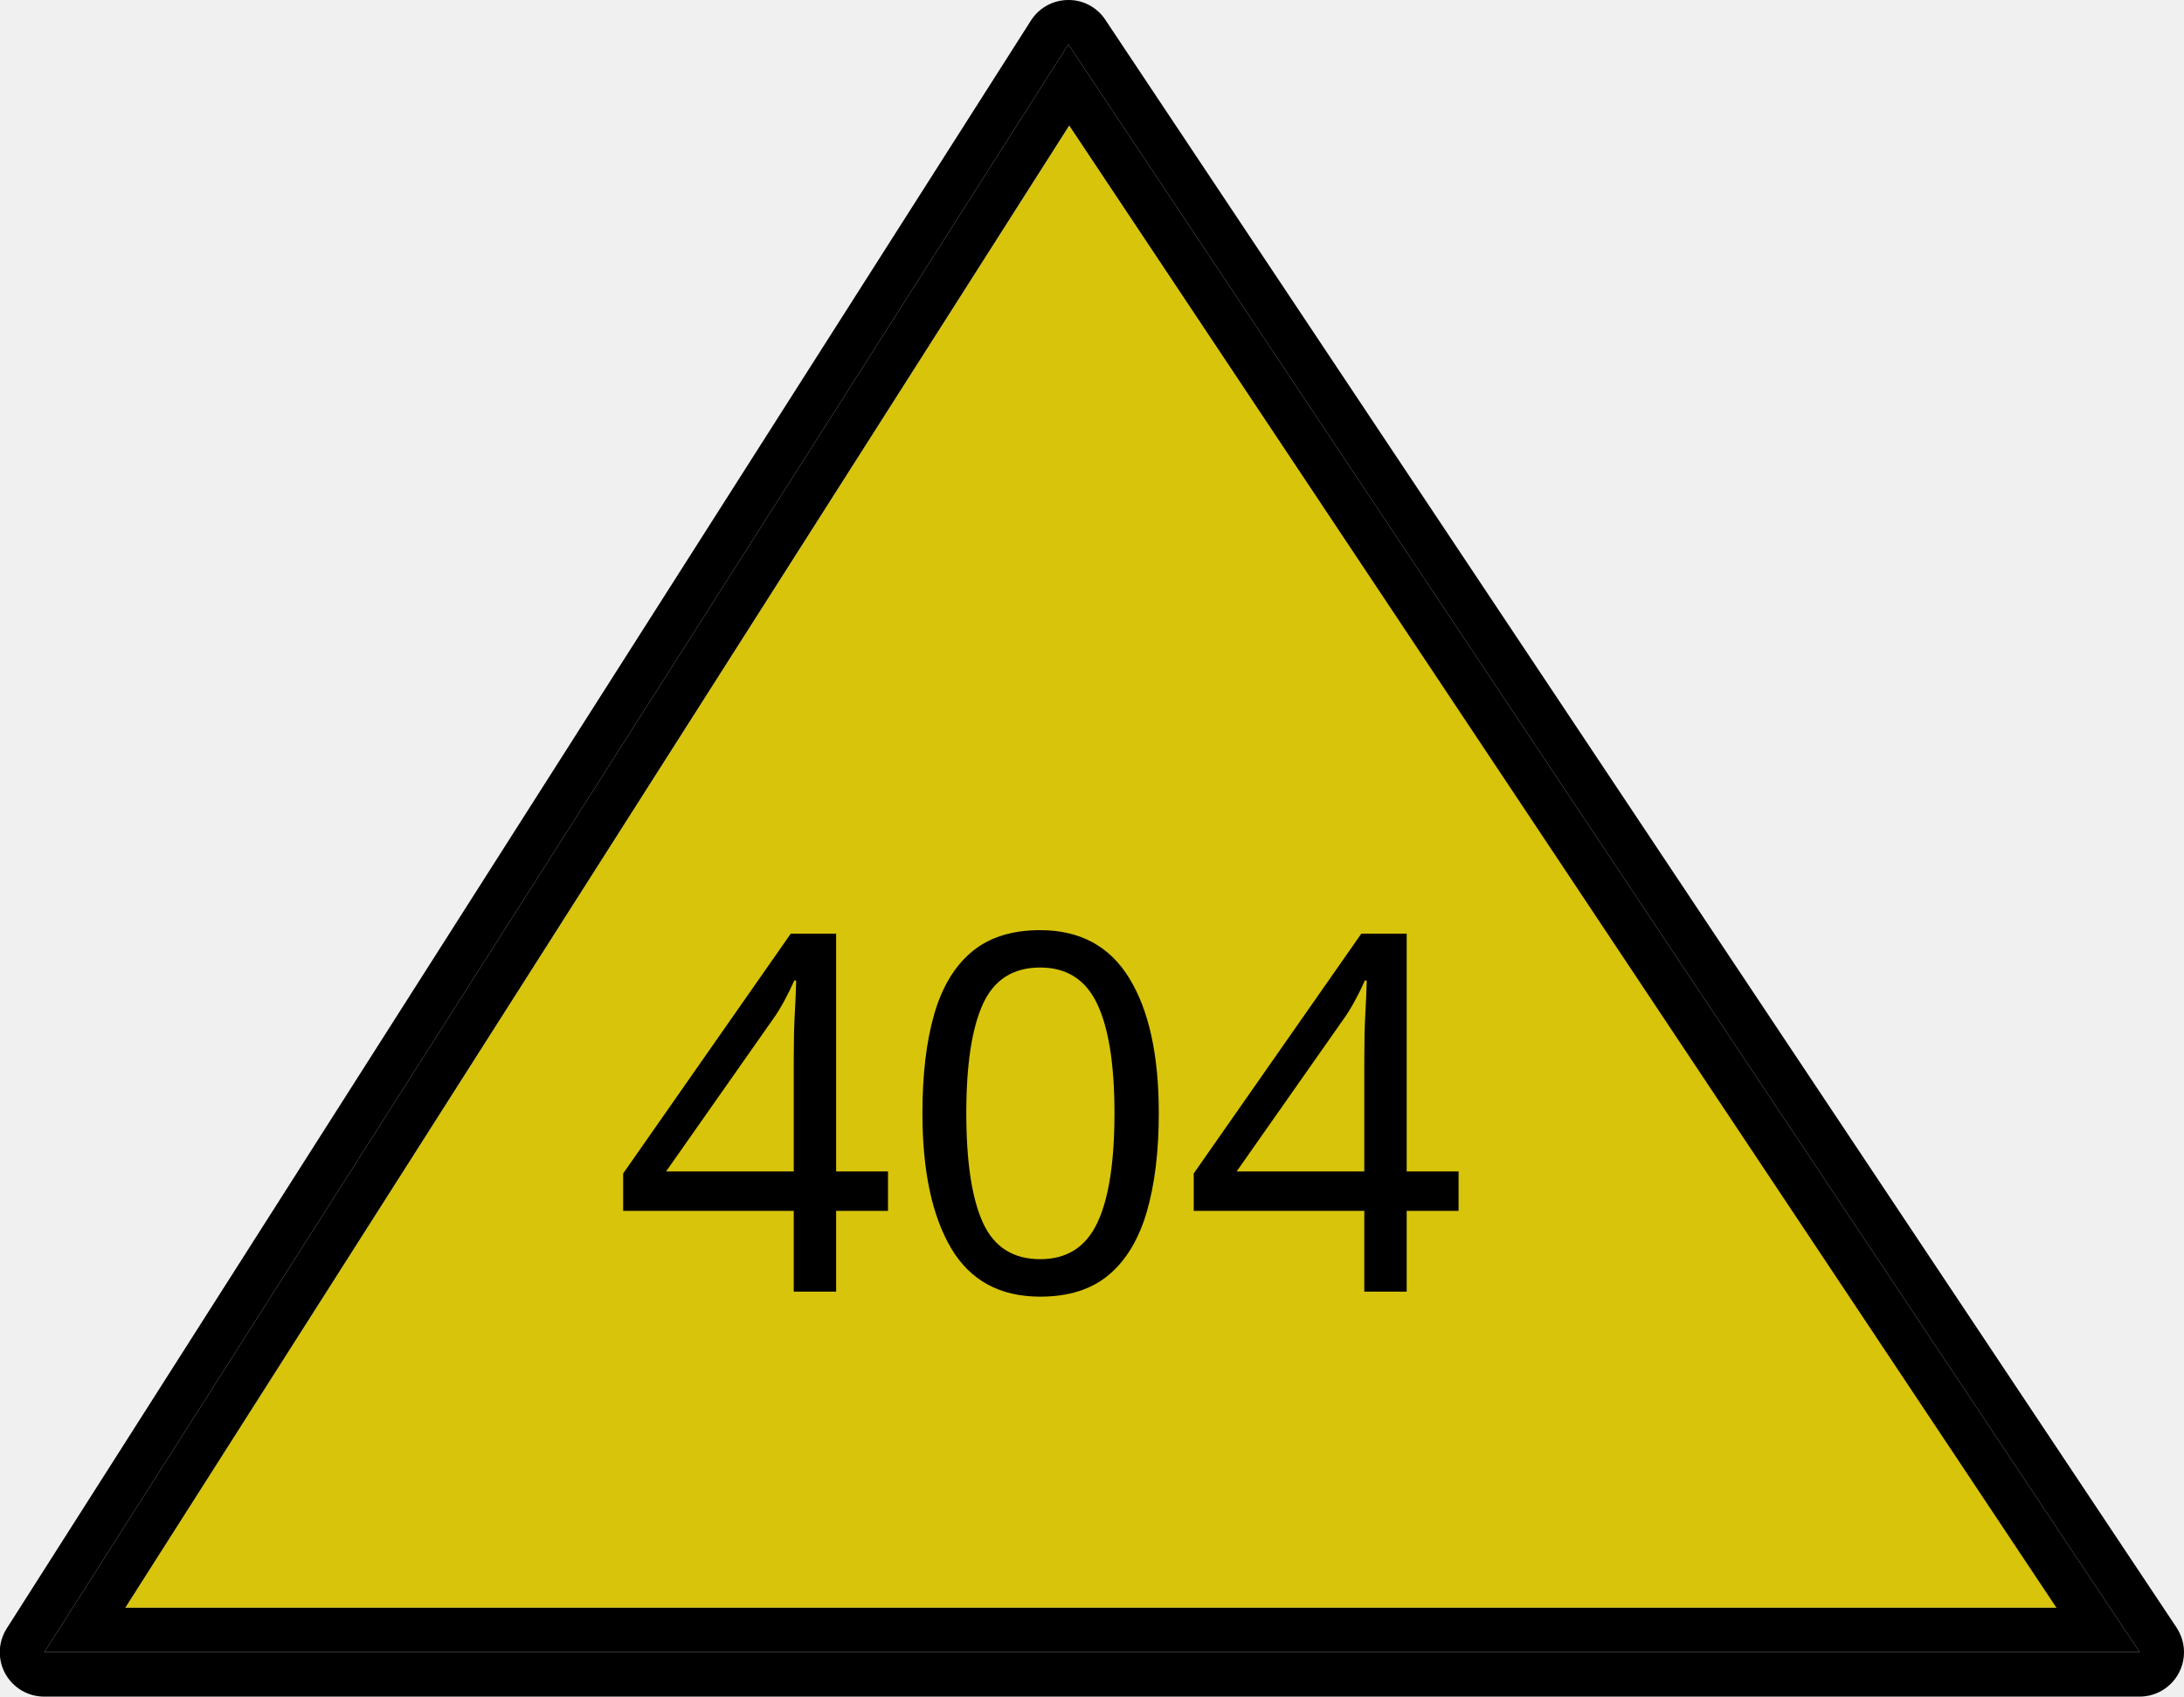
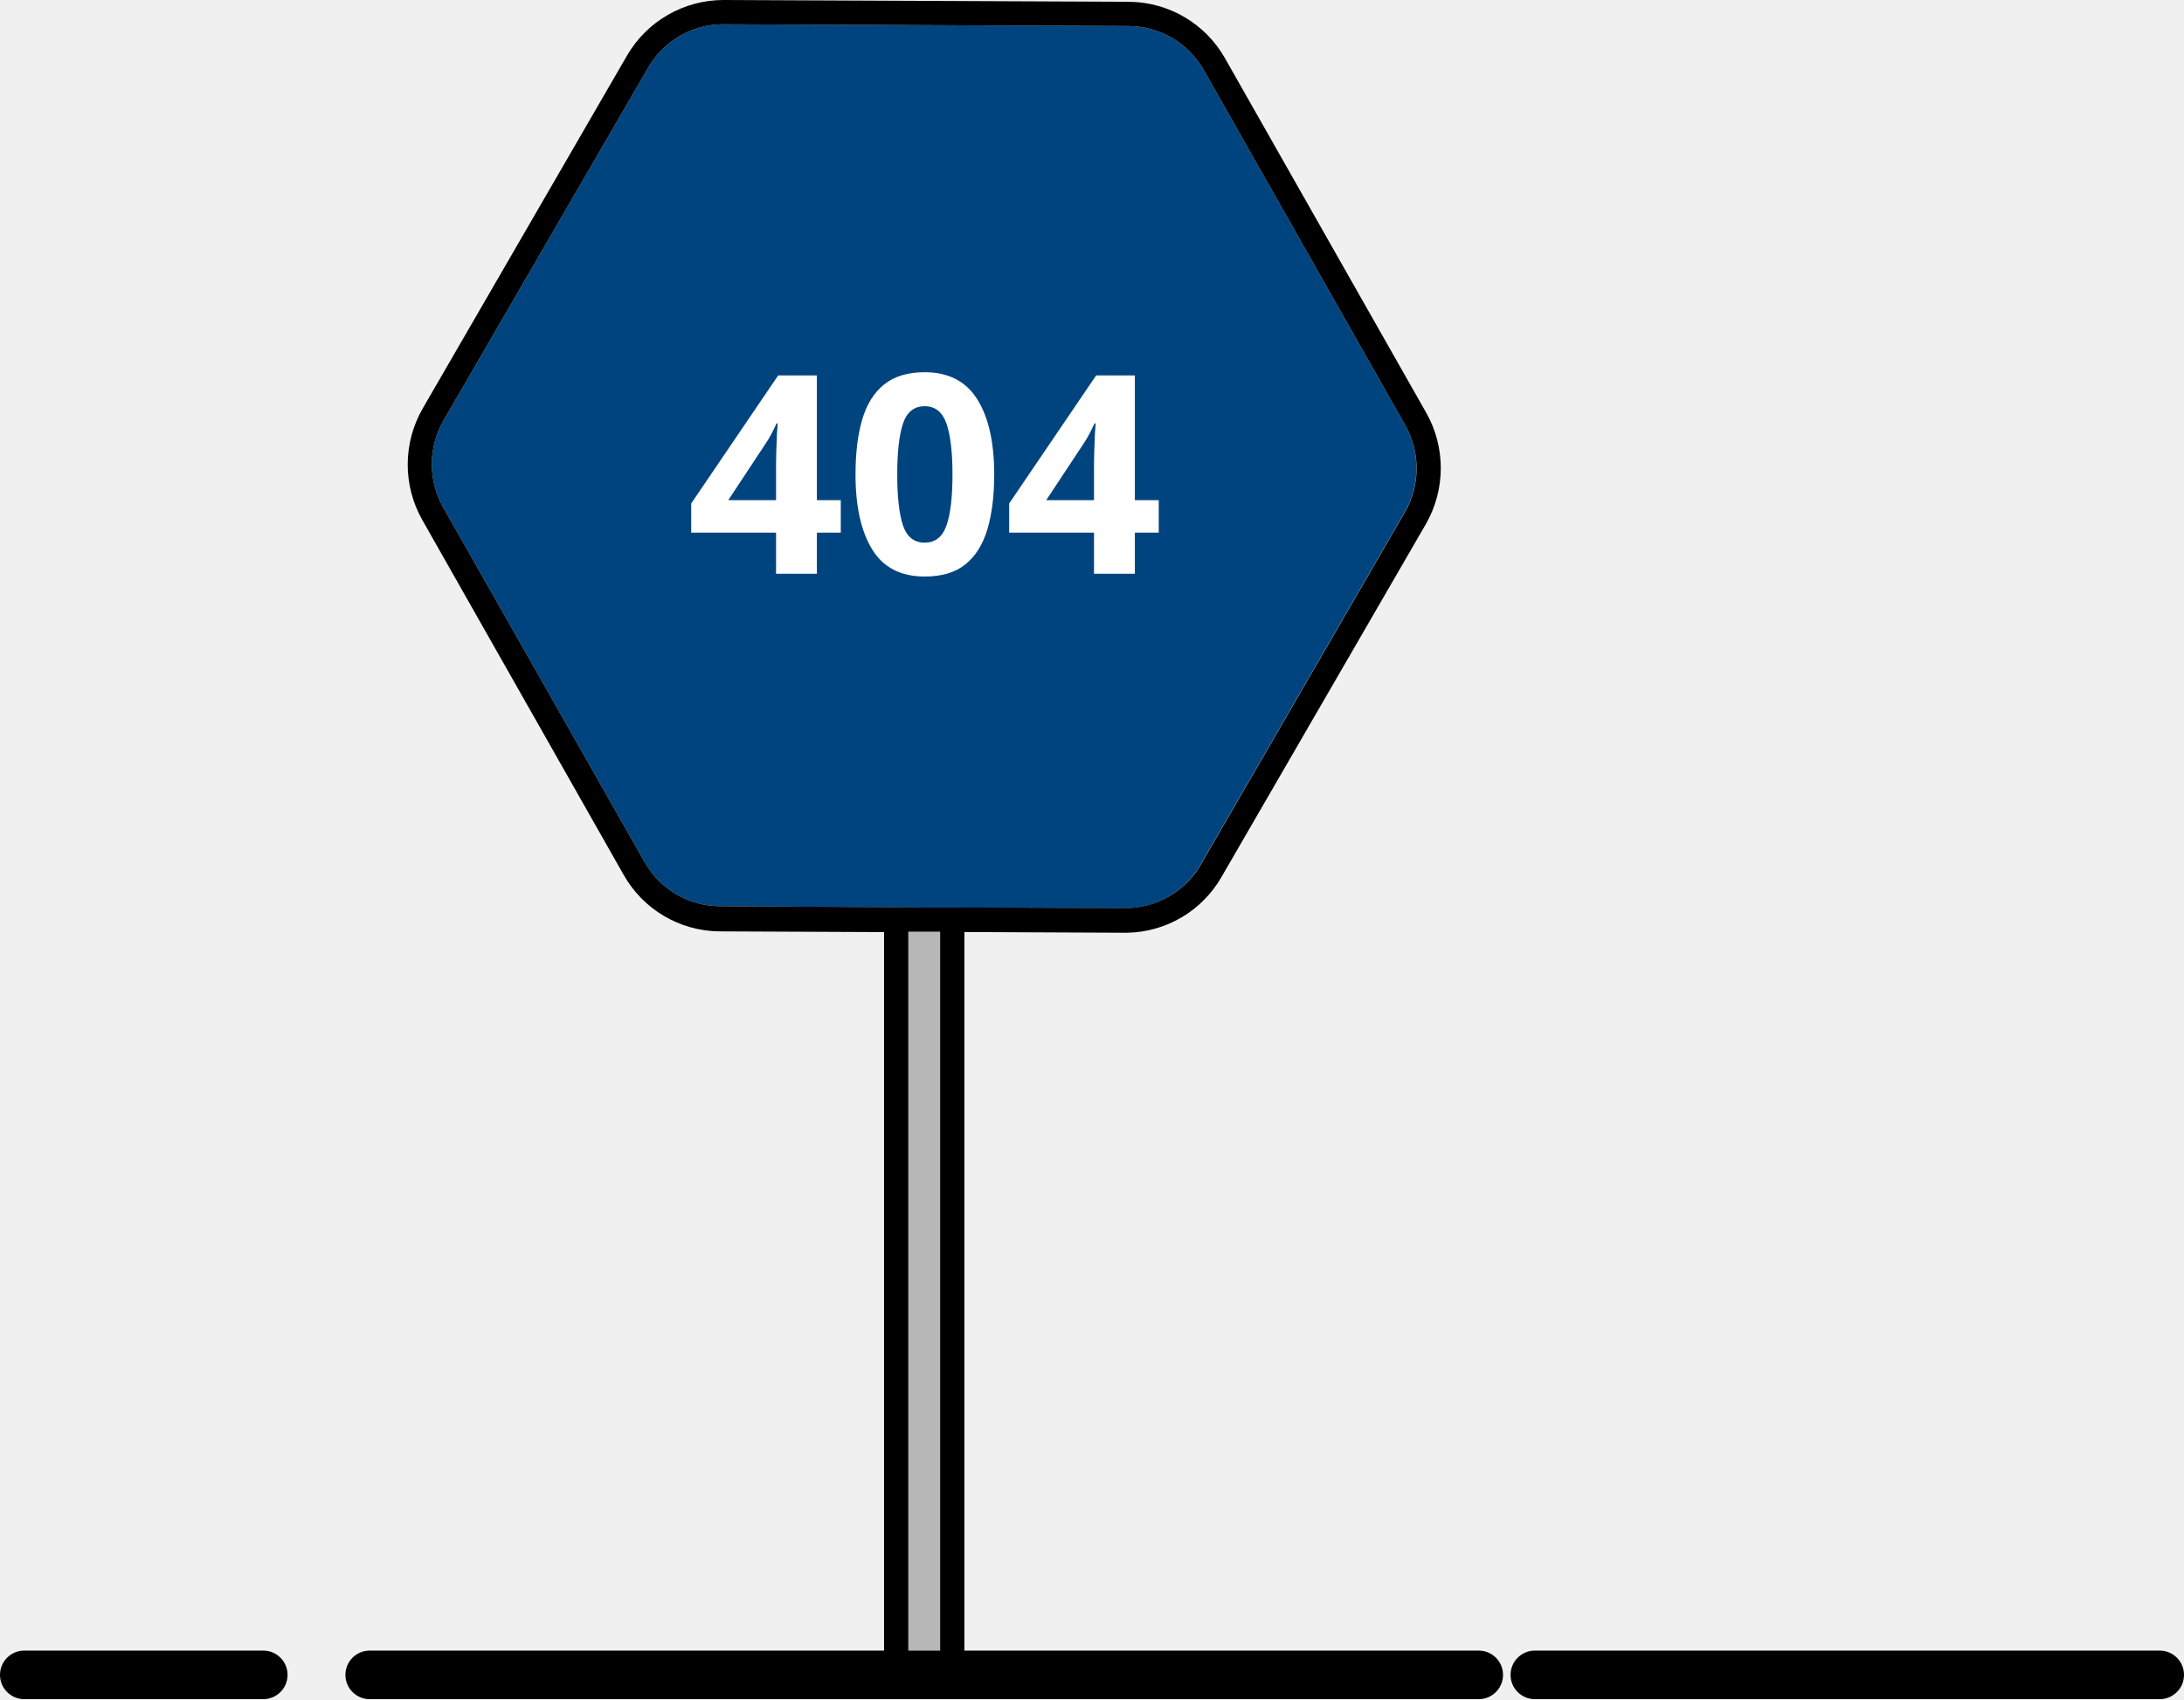
- <svg xmlns="http://www.w3.org/2000/svg" viewBox="0 0 319.67 248.38">
+ <svg xmlns="http://www.w3.org/2000/svg" viewBox="0 0 269.92 210.03">
  <defs>
-     <style>.cls-1{fill:#d8c40b;}.cls-2{font-size:73px;font-family:ArialRoundedMTBold, Arial Rounded MT Bold;}</style>
+     <style>.cls-1{fill:#b7b7b7;}.cls-2{fill:#00447f;}.cls-3{fill:none;}.cls-4{font-size:34.35px;fill:#fff;font-family:FranklinGothic-Heavy, Franklin Gothic Heavy;font-weight:800;}</style>
  </defs>
  <g id="Camada_2" data-name="Camada 2">
-     <g id="Camada_2-2" data-name="Camada 2">
-       <polygon class="cls-1" points="301.03 235.38 156.5 18.41 18.34 235.38 301.03 235.38" />
-       <path d="M318.58,238.28,161.79,2.9A6.43,6.43,0,0,0,156.31,0a6.5,6.5,0,0,0-5.41,3L1,238.39a6.49,6.49,0,0,0,5.48,10H313.17a6.5,6.5,0,0,0,5.41-10.1ZM6.5,241.88,156.38,6.5,313.17,241.88Z" />
-       <path d="M6.5,241.88H313.17L156.38,6.5ZM301,235.38H18.34l138.16-217Z" />
-       <text class="cls-2" transform="translate(89.68 189.1)">404</text>
+     <g id="Camada_3" data-name="Camada 3">
+       <rect class="cls-1" x="112.26" y="115.15" width="3.93" height="88.87" />
+       <path d="M117.69,112.15H114l3.87,0A.47.47,0,0,0,117.69,112.15Zm-7,97.87h0Z" />
+       <path class="cls-2" d="M173.61,63.29l-25.26,43.62a10.76,10.76,0,0,1-9.29,5.35l-21.2-.09-3.87,0L88.92,112a10.72,10.72,0,0,1-9.24-5.43L54.8,62.76a10.86,10.86,0,0,1,0-10.77L80.1,8.37A10.72,10.72,0,0,1,89.2,3h.19l50.14.22a10.72,10.72,0,0,1,9.24,5.43l24.88,43.85A10.86,10.86,0,0,1,173.61,63.29Z" />
+       <path d="M112.26,115.15h0l3.93,0v0Z" />
+       <path d="M182.76,204H119.19V115.19l19.86.09h.24a13.72,13.72,0,0,0,11.65-6.85L176.2,64.81A13.9,13.9,0,0,0,176.26,51L151.38,7.17A13.75,13.75,0,0,0,139.54.22L89.4,0A13.79,13.79,0,0,0,77.51,6.84L52.25,50.47a13.9,13.9,0,0,0-.06,13.79l24.88,43.85a13.73,13.73,0,0,0,11.84,7l20.35.09V204H45.69a3,3,0,0,0,0,6H182.76a3,3,0,0,0,0-6Zm-66.57,0h-3.93V115.15h3.93ZM114,112.15,88.92,112a10.72,10.72,0,0,1-9.24-5.43L54.8,62.76a10.86,10.86,0,0,1,0-10.77L80.1,8.37A10.72,10.72,0,0,1,89.2,3h.19l50.14.22a10.72,10.72,0,0,1,9.24,5.43l24.88,43.85a10.86,10.86,0,0,1,0,10.77l-25.26,43.62a10.76,10.76,0,0,1-9.29,5.35l-21.2-.09Z" />
+       <line class="cls-3" x1="3" y1="207.02" x2="32.54" y2="207.02" />
+       <path d="M32.54,210H3a3,3,0,0,1,0-6H32.54a3,3,0,0,1,0,6Z" />
+       <line class="cls-3" x1="189.69" y1="207.02" x2="266.92" y2="207.02" />
+       <path d="M266.92,210H189.69a3,3,0,0,1,0-6h77.23a3,3,0,0,1,0,6Z" />
+       <text class="cls-4" transform="matrix(1, 0, 0, 1, 84.85, 70.91)">404</text>
    </g>
  </g>
</svg>
